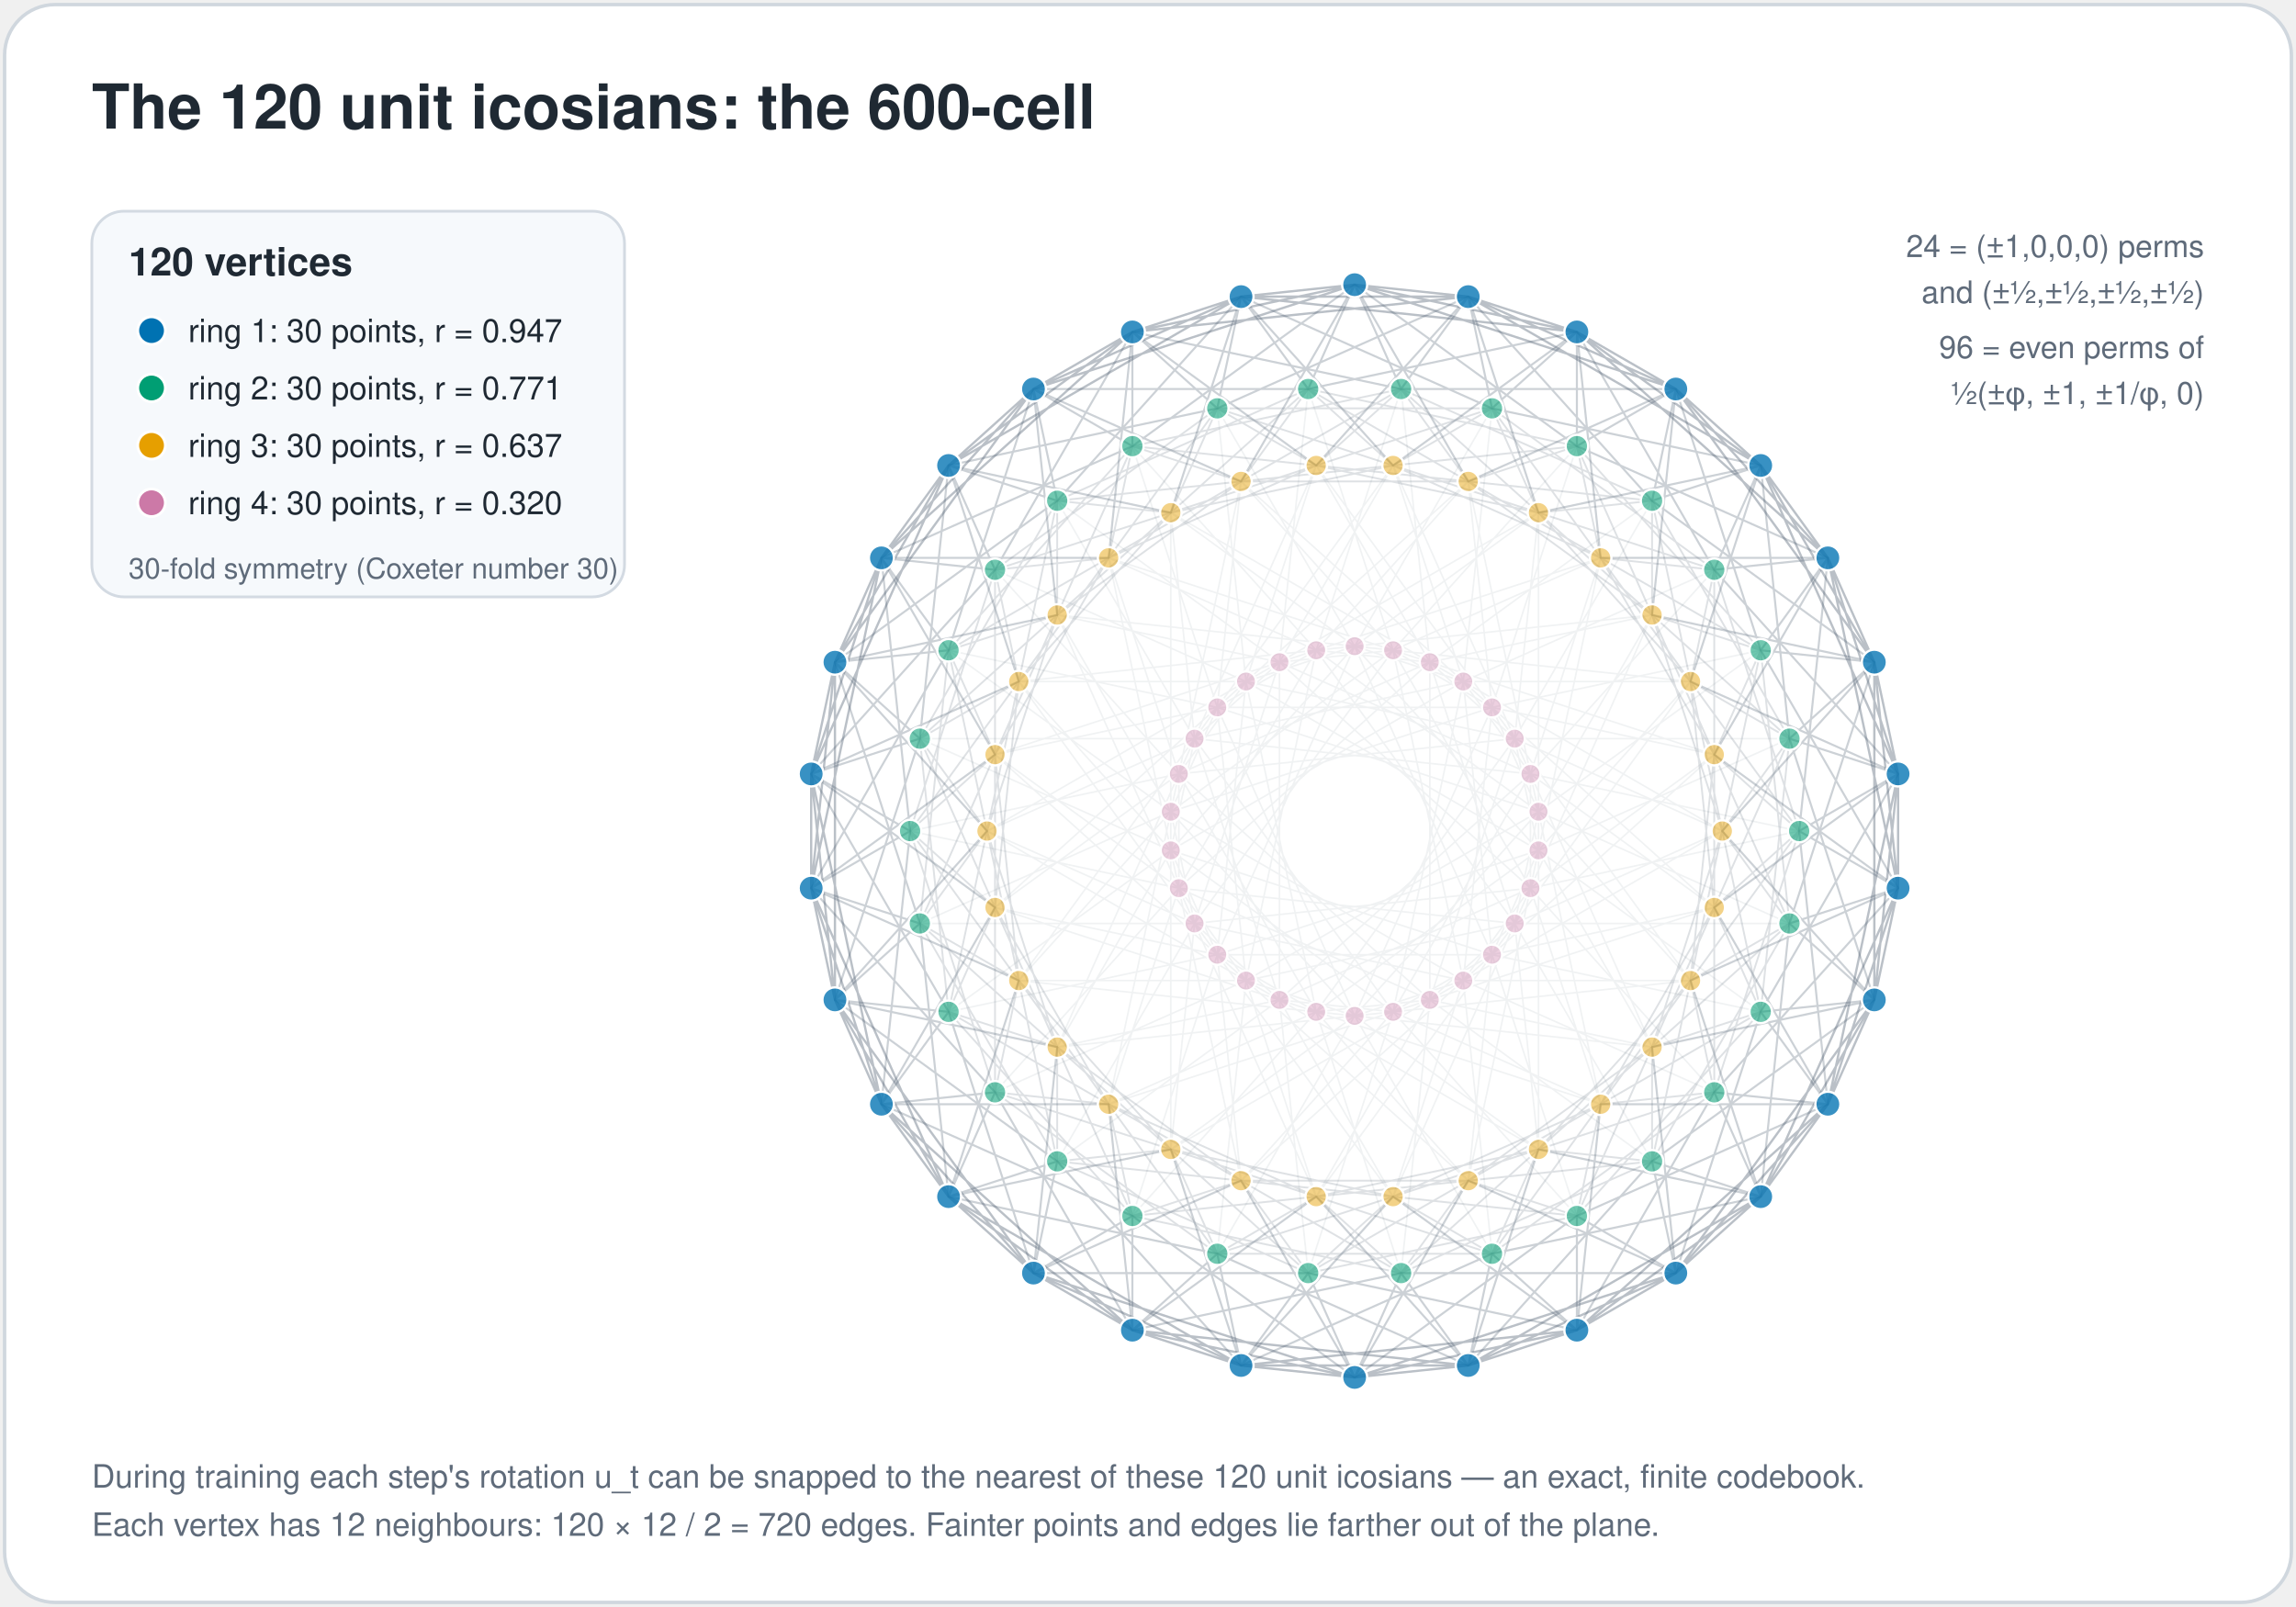
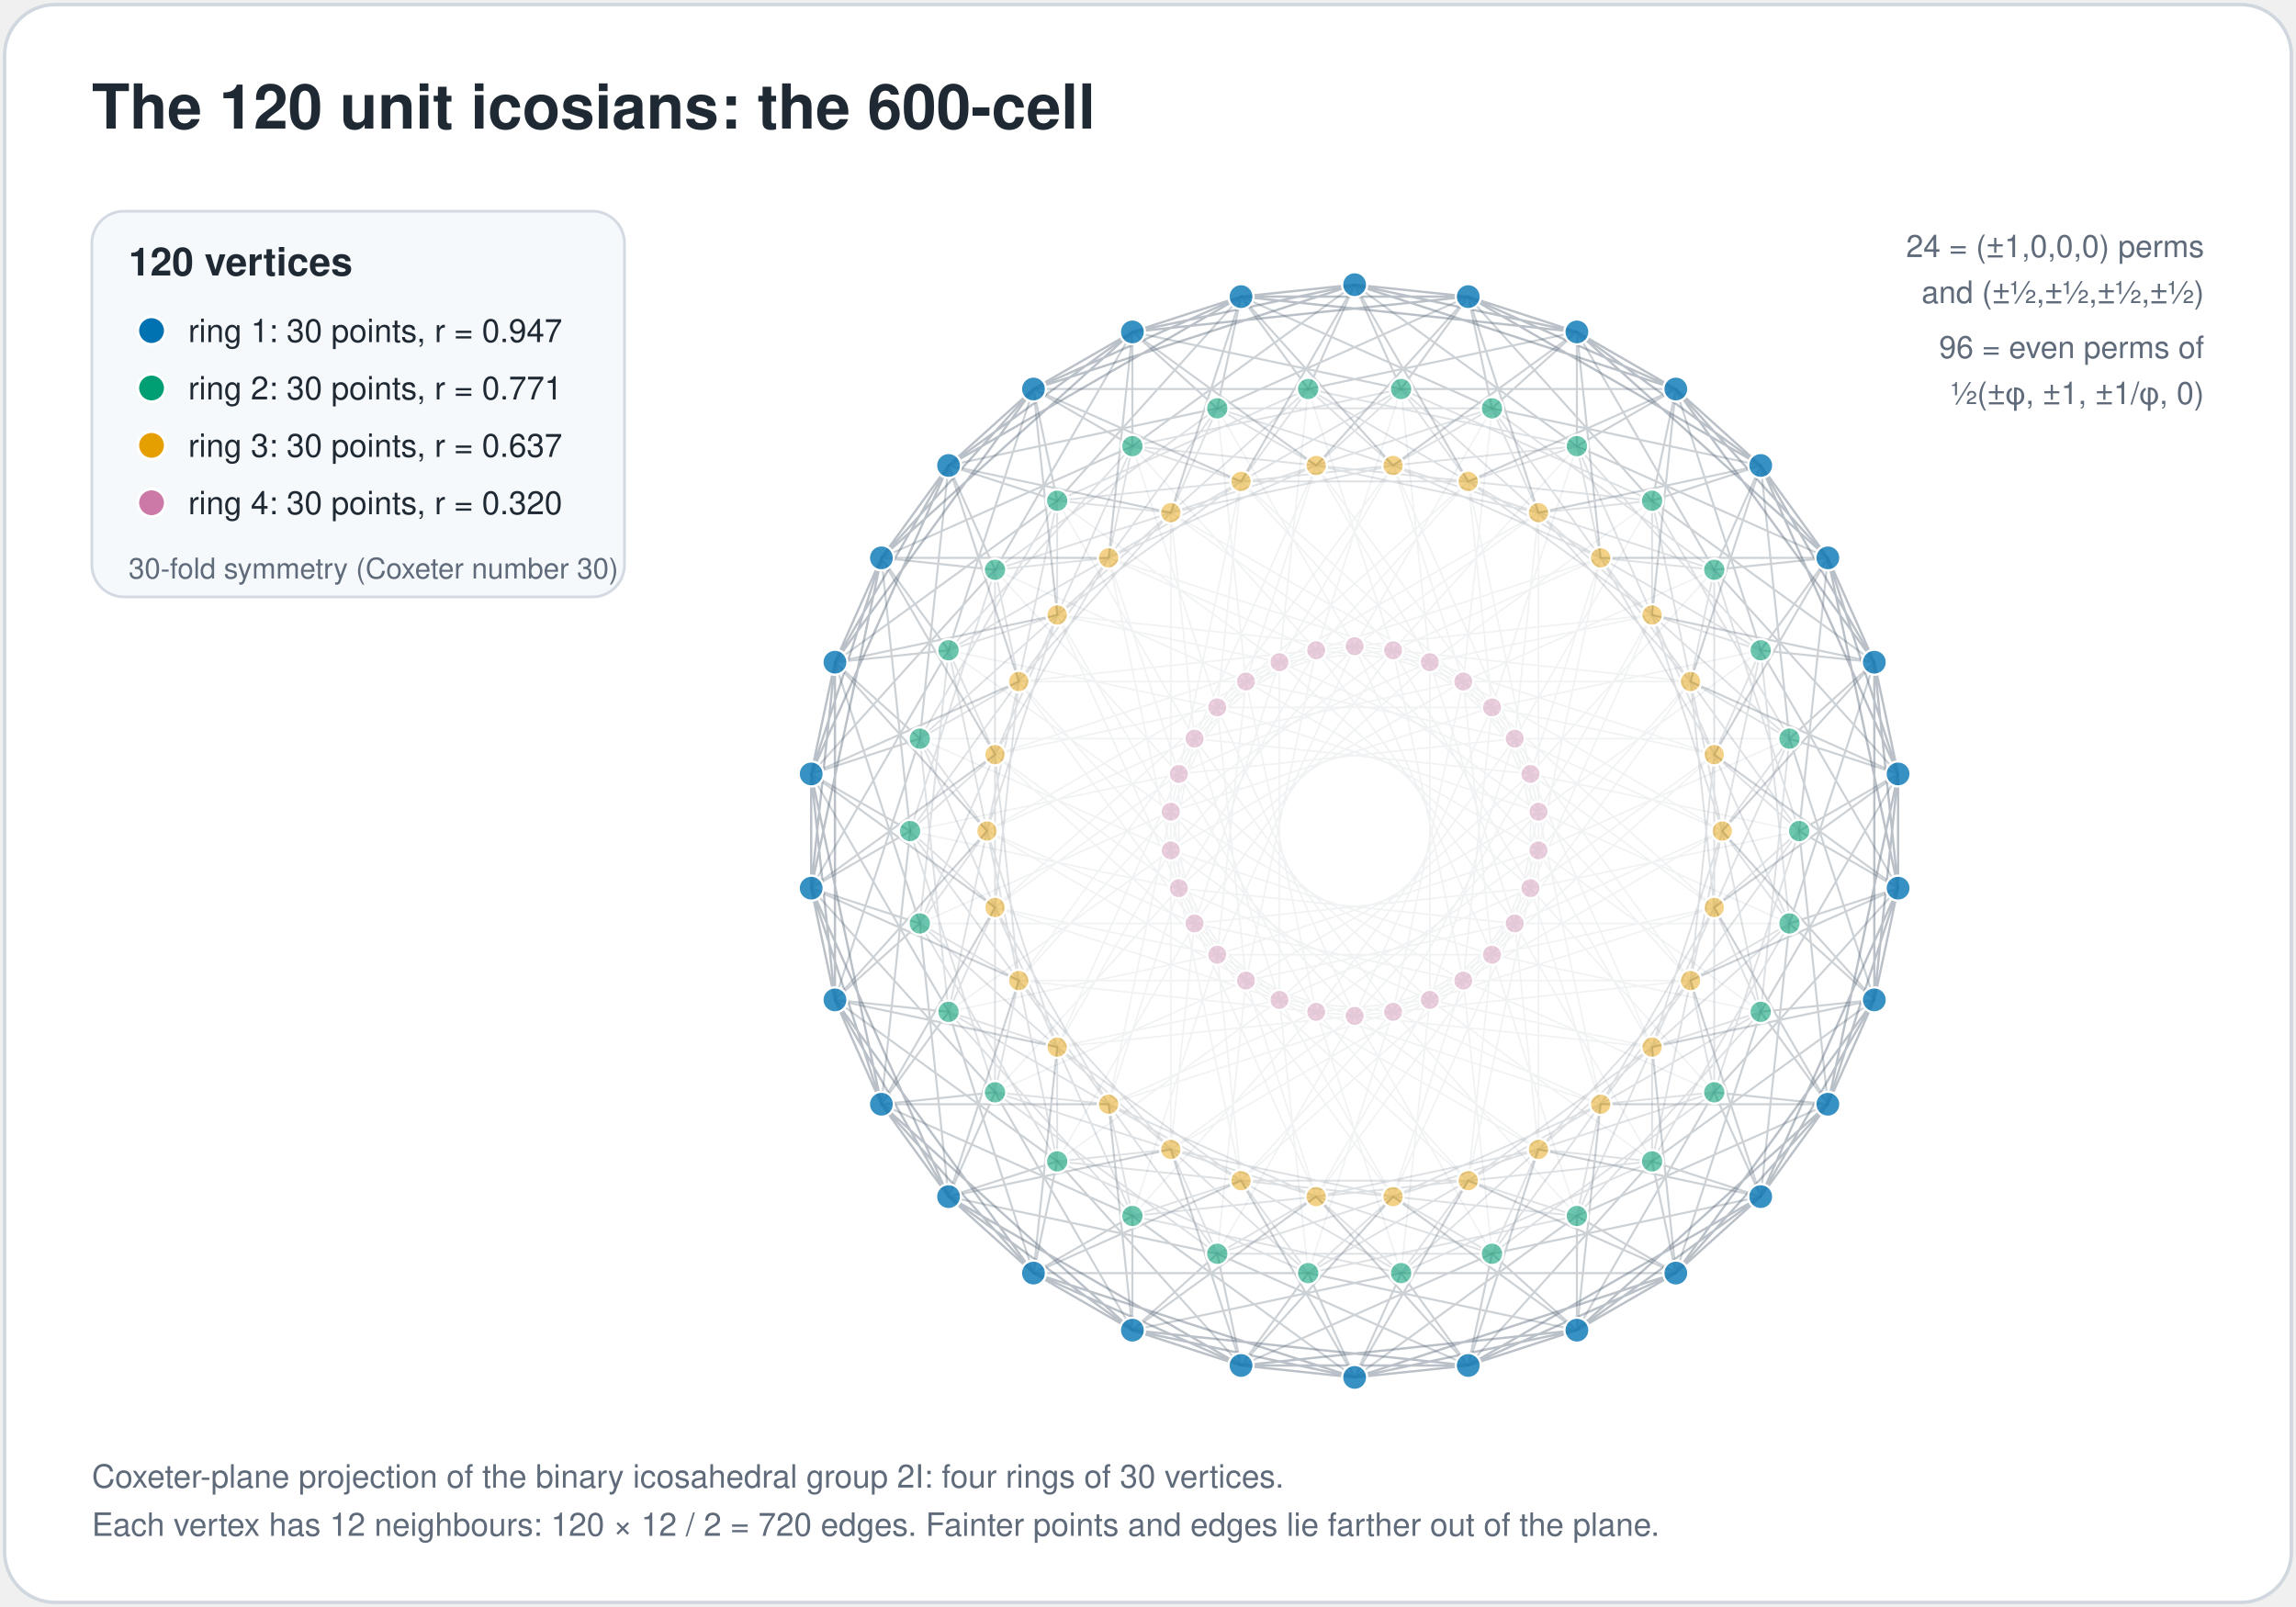
<svg xmlns="http://www.w3.org/2000/svg" viewBox="0 0 1000 700" width="900" height="630" role="img" aria-labelledby="t d" font-family="-apple-system, BlinkMacSystemFont, 'Segoe UI', Helvetica, Arial, 'DejaVu Sans', sans-serif">
  <rect x="2" y="2" width="996" height="696" rx="22" fill="#ffffff" stroke="#d0d7de" stroke-width="1.5" />
  <text x="40" y="56" font-size="27" font-weight="700" fill="#1f2933">The 120 unit icosians: the 600-cell</text>
  <path d="M400.62 321.75L509.93 370.42M400.62 321.75L520.28 321.75M413.13 440.75L509.93 370.42M413.13 440.75L530.17 415.87M443.71 296.87L509.93 370.42M443.71 296.87L530.17 415.87M443.71 296.87L590 281.49M443.71 296.87L542.68 296.87M429.87 362L520.28 321.75M429.87 362L557.26 435.55M429.87 362L557.26 288.45M429.87 362L520.28 402.25M460.45 456.12L509.93 370.42M460.45 456.12L520.28 321.75M460.45 456.12L557.26 435.55M460.45 456.12L606.74 440.75M460.45 218.12L520.28 321.75M460.45 218.12L557.26 288.45M509.93 370.42L509.93 223.32M509.93 370.42L520.28 321.75M509.93 370.42L530.17 415.87M509.93 370.42L540.52 514.29M509.93 370.42L590 281.49M509.93 370.42L606.74 440.75M509.93 370.42L637.32 296.87M509.93 370.42L649.83 415.87M509.93 223.32L520.28 321.75M509.93 223.32L590 281.49M509.93 223.32L637.32 296.87M520.28 321.75L557.26 435.55M520.28 321.75L557.26 288.45M520.28 321.75L606.74 440.75M520.28 321.75L606.74 202.75M520.28 321.75L637.32 296.87M520.28 321.75L666.57 337.12M433.37 395.29L530.17 415.87M433.37 395.29L542.68 296.87M433.37 395.29L513.43 337.12M433.37 395.29L573.26 440.75M400.62 402.25L520.28 402.25M400.62 402.25L509.93 353.58M433.37 248.2L542.68 296.87M433.37 248.2L513.43 337.12M460.45 505.88L557.26 435.55M460.45 505.88L520.28 402.25M530.17 415.87L540.52 514.29M530.17 415.87L590 281.49M530.17 415.87L493.2 529.67M530.17 415.87L542.68 296.87M530.17 415.87L649.83 415.87M530.17 415.87L573.26 440.75M530.17 415.87L639.48 514.29M530.17 415.87L670.07 370.42M460.45 267.88L557.26 288.45M460.45 267.88L520.28 402.25M460.45 267.88L509.93 353.58M460.45 267.88L606.74 283.25M540.52 514.29L606.74 440.75M540.52 514.29L649.83 415.87M530.17 177.87L590 281.49M530.17 177.87L542.68 296.87M557.26 435.55L557.26 288.45M557.26 435.55L606.74 440.75M557.26 435.55L520.28 402.25M557.26 435.55L569.76 554.55M557.26 435.55L666.57 337.12M557.26 435.55L606.74 521.25M557.26 435.55L666.57 386.88M557.26 435.55L697.15 481M590 281.49L637.32 296.87M590 281.49L542.68 296.87M590 281.49L649.83 415.87M590 281.49L649.83 177.87M590 281.49L670.07 370.42M590 281.49L670.07 223.32M590 281.49L736.29 296.87M557.26 288.45L606.74 202.75M557.26 288.45L520.28 402.25M557.26 288.45L569.76 169.45M557.26 288.45L666.57 337.12M557.26 288.45L606.74 283.25M557.26 288.45L666.57 386.88M557.26 288.45L697.15 243M606.74 440.75L637.32 296.87M606.74 440.75L569.76 554.55M606.74 440.75L649.83 415.87M606.74 440.75L666.57 337.12M606.74 440.75L686.8 529.67M606.74 440.75L697.15 481M606.74 440.75L746.63 395.29M606.74 202.75L637.32 296.87M606.74 202.75L666.57 337.12M637.32 296.87L649.83 415.87M637.32 296.87L649.83 177.87M637.32 296.87L666.57 337.12M637.32 296.87L736.29 296.87M637.32 296.87L746.63 395.29M637.32 296.87L746.63 248.2M396.39 362L513.43 337.12M396.39 362L513.43 386.88M413.13 283.25L509.93 353.58M413.13 283.25L530.17 308.13M493.2 529.67L573.26 440.75M542.68 296.87L513.43 337.12M542.68 296.87L573.26 440.75M542.68 296.87L573.26 202.75M542.68 296.87L670.07 370.42M542.68 296.87L670.07 223.32M542.68 296.87L659.72 321.75M520.28 402.25L509.93 500.68M520.28 402.25L509.93 353.58M520.28 402.25L606.74 521.25M520.28 402.25L606.74 283.25M520.28 402.25L666.57 386.88M520.28 402.25L637.32 427.13M569.76 169.45L606.74 283.25M649.83 415.87L639.48 514.29M649.83 415.87L670.07 370.42M649.83 415.87L686.8 529.67M649.83 415.87L736.29 296.87M649.83 415.87L746.63 395.29M649.83 415.87L766.87 440.75M666.57 337.12L666.57 386.88M666.57 337.12L697.15 481M666.57 337.12L697.15 243M666.57 337.12L746.63 395.29M666.57 337.12L746.63 248.2M666.57 337.12L783.61 362M433.37 475.8L513.43 386.88M433.37 475.8L542.68 427.13M433.37 328.71L513.43 386.88M433.37 328.71L530.17 308.13M433.37 328.71L542.68 427.13M433.37 328.71L573.26 283.25M482.85 481L513.43 337.12M482.85 481L573.26 440.75M482.85 481L513.43 386.88M482.85 481L622.74 435.55M443.71 427.13L509.93 353.58M443.71 427.13L530.17 308.13M443.71 427.13L542.68 427.13M443.71 427.13L590 442.51M482.85 243L513.43 337.12M482.85 243L513.43 386.88M482.85 243L573.26 283.25M482.85 243L622.74 288.45M513.43 337.12L573.26 440.75M513.43 337.12L573.26 202.75M513.43 337.12L513.43 386.88M513.43 337.12L659.72 321.75M513.43 337.12L622.74 435.55M513.43 337.12L622.74 288.45M509.93 500.68L509.93 353.58M509.93 500.68L637.32 427.13M509.93 500.68L590 442.51M493.2 194.33L530.17 308.13M493.2 194.33L573.26 283.25M573.26 440.75L639.48 514.29M573.26 440.75L670.07 370.42M573.26 440.75L610.24 554.55M573.26 440.75L659.72 321.75M573.26 440.75L622.74 435.55M573.26 440.75L719.55 456.12M509.93 353.58L540.52 209.71M509.93 353.58L606.74 283.25M509.93 353.58L530.17 308.13M509.93 353.58L637.32 427.13M509.93 353.58L590 442.51M509.93 353.58L649.83 308.13M573.26 202.75L659.72 321.75M573.26 202.75L622.74 288.45M540.52 209.71L606.74 283.25M540.52 209.71L530.17 308.13M540.52 209.71L649.83 308.13M639.48 514.29L670.07 370.42M606.74 521.25L666.57 386.88M606.74 521.25L637.32 427.13M670.07 370.42L670.07 223.32M670.07 370.42L736.29 296.87M670.07 370.42L659.72 321.75M670.07 370.42L766.87 440.75M670.07 370.42L719.55 456.12M670.07 370.42L779.38 321.75M606.74 283.25L666.57 386.88M606.74 283.25L697.15 243M606.74 283.25L637.32 427.13M606.74 283.25L686.8 194.33M606.74 283.25L649.83 308.13M606.74 283.25L746.63 328.71M670.07 223.32L659.72 321.75M666.57 386.88L697.15 481M666.57 386.88L697.15 243M666.57 386.88L637.32 427.13M666.57 386.88L783.61 362M666.57 386.88L746.63 475.8M666.57 386.88L746.63 328.71M513.43 386.88L542.68 427.13M513.43 386.88L573.26 521.25M513.43 386.88L573.26 283.25M513.43 386.88L622.74 435.55M513.43 386.88L622.74 288.45M513.43 386.88L659.72 402.25M530.17 546.13L542.68 427.13M530.17 546.13L590 442.51M530.17 308.13L542.68 427.13M530.17 308.13L573.26 283.25M530.17 308.13L590 442.51M530.17 308.13L639.48 209.71M530.17 308.13L649.83 308.13M530.17 308.13L670.07 353.58M610.24 554.55L622.74 435.55M610.24 169.45L573.26 283.25M610.24 169.45L622.74 288.45M659.72 321.75L622.74 435.55M659.72 321.75L622.74 288.45M659.72 321.75L719.55 456.12M659.72 321.75L719.55 218.12M659.72 321.75L779.38 321.75M659.72 321.75L750.13 362M637.32 427.13L590 442.51M637.32 427.13L649.83 546.13M637.32 427.13L649.83 308.13M637.32 427.13L746.63 475.8M637.32 427.13L746.63 328.71M637.32 427.13L736.29 427.13M686.8 194.33L649.83 308.13M542.68 427.13L573.26 521.25M542.68 427.13L573.26 283.25M542.68 427.13L590 442.51M542.68 427.13L659.72 402.25M542.68 427.13L670.07 500.68M542.68 427.13L670.07 353.58M573.26 521.25L622.74 435.55M573.26 521.25L659.72 402.25M573.26 283.25L622.74 288.45M573.26 283.25L639.48 209.71M573.26 283.25L659.72 402.25M573.26 283.25L670.07 353.58M573.26 283.25L719.55 267.88M622.74 435.55L622.74 288.45M622.74 435.55L719.55 456.12M622.74 435.55L659.72 402.25M622.74 435.55L719.55 505.88M622.74 435.55L750.13 362M590 442.51L649.83 546.13M590 442.51L649.83 308.13M590 442.51L670.07 500.68M590 442.51L670.07 353.58M590 442.51L736.29 427.13M622.74 288.45L719.55 218.12M622.74 288.45L659.72 402.25M622.74 288.45L719.55 267.88M622.74 288.45L750.13 362M639.48 209.71L649.83 308.13M639.48 209.71L670.07 353.58M649.83 308.13L746.63 328.71M649.83 308.13L670.07 353.58M649.83 308.13L736.29 427.13M649.83 308.13L766.87 283.25M659.72 402.25L670.07 500.68M659.72 402.25L670.07 353.58M659.72 402.25L719.55 505.88M659.72 402.25L719.55 267.88M659.72 402.25L750.13 362M659.72 402.25L779.38 402.25M670.07 500.68L670.07 353.58M670.07 353.58L719.55 267.88M670.07 353.58L736.29 427.13M670.07 353.58L766.87 283.25M670.07 353.58L779.38 402.25" fill="none" fill-opacity="1" stroke="#4a5b6e" stroke-width="0.7" stroke-opacity="0.08" stroke-linecap="round" stroke-linejoin="round" />
  <path d="M400.62 321.75L413.13 440.75M400.62 321.75L443.71 296.87M400.62 321.75L429.87 362M400.62 321.75L460.45 456.12M400.62 321.75L460.45 218.12M400.62 321.75L509.93 223.32M413.13 440.75L443.71 296.87M413.13 440.75L460.45 456.12M413.13 440.75L433.37 395.29M413.13 440.75L540.52 514.29M413.13 440.75L493.2 529.67M443.71 296.87L509.93 223.32M443.71 296.87L433.37 395.29M443.71 296.87L433.37 248.2M443.71 296.87L530.17 177.87M429.87 362L460.45 456.12M429.87 362L460.45 218.12M429.87 362L400.62 402.25M429.87 362L460.45 505.88M429.87 362L460.45 267.88M460.45 456.12L460.45 505.88M460.45 456.12L540.52 514.29M460.45 456.12L569.76 554.55M460.45 218.12L509.93 223.32M460.45 218.12L460.45 267.88M460.45 218.12L606.74 202.75M460.45 218.12L569.76 169.45M509.93 223.32L530.17 177.87M509.93 223.32L606.74 202.75M509.93 223.32L649.83 177.87M433.37 395.29L433.37 248.2M433.37 395.29L396.39 362M433.37 395.29L493.2 529.67M433.37 395.29L482.85 481M400.62 402.25L460.45 505.88M400.62 402.25L460.45 267.88M400.62 402.25L413.13 283.25M400.62 402.25L443.71 427.13M400.62 402.25L509.93 500.68M433.37 248.2L530.17 177.87M433.37 248.2L396.39 362M433.37 248.2L482.85 243M433.37 248.2L573.26 202.75M460.45 505.88L569.76 554.55M460.45 505.88L509.93 500.68M460.45 505.88L606.74 521.25M460.45 267.88L413.13 283.25M460.45 267.88L569.76 169.45M460.45 267.88L540.52 209.71M540.52 514.29L493.2 529.67M540.52 514.29L569.76 554.55M540.52 514.29L639.48 514.29M540.52 514.29L686.8 529.67M530.17 177.87L649.83 177.87M530.17 177.87L573.26 202.75M530.17 177.87L670.07 223.32M606.74 202.75L569.76 169.45M606.74 202.75L649.83 177.87M606.74 202.75L697.15 243M606.74 202.75L746.63 248.2M396.39 362L433.37 475.8M396.39 362L433.37 328.71M396.39 362L482.85 481M396.39 362L482.85 243M413.13 283.25L433.37 328.71M413.13 283.25L443.71 427.13M413.13 283.25L493.2 194.33M413.13 283.25L540.52 209.71M493.2 529.67L482.85 481M493.2 529.67L639.48 514.29M493.2 529.67L610.24 554.55M569.76 554.55L606.74 521.25M569.76 554.55L686.8 529.67M569.76 554.55L697.15 481M569.76 169.45L540.52 209.71M569.76 169.45L697.15 243M569.76 169.45L686.8 194.33M649.83 177.87L670.07 223.32M649.83 177.87L736.29 296.87M649.83 177.87L746.63 248.2M433.37 475.8L433.37 328.71M433.37 475.8L482.85 481M433.37 475.8L443.71 427.13M433.37 475.8L530.17 546.13M433.37 475.8L573.26 521.25M433.37 328.71L443.71 427.13M433.37 328.71L482.85 243M433.37 328.71L493.2 194.33M482.85 481L610.24 554.55M482.85 481L573.26 521.25M443.71 427.13L509.93 500.68M443.71 427.13L530.17 546.13M482.85 243L493.2 194.33M482.85 243L573.26 202.75M482.85 243L610.24 169.45M509.93 500.68L606.74 521.25M509.93 500.68L530.17 546.13M509.93 500.68L649.83 546.13M493.2 194.33L540.52 209.71M493.2 194.33L610.24 169.45M493.2 194.33L639.48 209.71M573.26 202.75L670.07 223.32M573.26 202.75L610.24 169.45M573.26 202.75L719.55 218.12M540.52 209.71L686.8 194.33M540.52 209.71L639.48 209.71M639.48 514.29L686.8 529.67M639.48 514.29L610.24 554.55M639.48 514.29L766.87 440.75M639.48 514.29L719.55 456.12M606.74 521.25L697.15 481M606.74 521.25L649.83 546.13M606.74 521.25L746.63 475.8M686.8 529.67L697.15 481M686.8 529.67L746.63 395.29M686.8 529.67L766.87 440.75M670.07 223.32L736.29 296.87M670.07 223.32L719.55 218.12M670.07 223.32L779.38 321.75M697.15 481L746.63 395.29M697.15 481L783.61 362M697.15 481L746.63 475.8M736.29 296.87L746.63 395.29M736.29 296.87L746.63 248.2M736.29 296.87L766.87 440.75M736.29 296.87L779.38 321.75M697.15 243L746.63 248.2M697.15 243L686.8 194.33M697.15 243L783.61 362M697.15 243L746.63 328.71M746.63 395.29L746.63 248.2M746.63 395.29L766.87 440.75M746.63 395.29L783.61 362M746.63 248.2L783.61 362M530.17 546.13L573.26 521.25M530.17 546.13L649.83 546.13M530.17 546.13L670.07 500.68M610.24 554.55L573.26 521.25M610.24 554.55L719.55 456.12M610.24 554.55L719.55 505.88M610.24 169.45L639.48 209.71M610.24 169.45L719.55 218.12M610.24 169.45L719.55 267.88M686.8 194.33L639.48 209.71M686.8 194.33L746.63 328.71M686.8 194.33L766.87 283.25M766.87 440.75L719.55 456.12M766.87 440.75L779.38 321.75M783.61 362L746.63 475.8M783.61 362L746.63 328.71M573.26 521.25L670.07 500.68M573.26 521.25L719.55 505.88M649.83 546.13L746.63 475.8M649.83 546.13L670.07 500.68M649.83 546.13L736.29 427.13M639.48 209.71L719.55 267.88M639.48 209.71L766.87 283.25M719.55 456.12L779.38 321.75M719.55 456.12L719.55 505.88M719.55 456.12L750.13 362M719.55 218.12L779.38 321.75M719.55 218.12L719.55 267.88M719.55 218.12L750.13 362M746.63 475.8L746.63 328.71M746.63 475.8L736.29 427.13M779.38 321.75L750.13 362M746.63 328.71L736.29 427.13M746.63 328.71L766.87 283.25M670.07 500.68L719.55 505.88M670.07 500.68L736.29 427.13M670.07 500.68L779.38 402.25M719.55 505.88L750.13 362M719.55 505.88L779.38 402.25M719.55 267.88L750.13 362M719.55 267.88L766.87 283.25M719.55 267.88L779.38 402.25M750.13 362L779.38 402.25M736.29 427.13L766.87 283.25M736.29 427.13L779.38 402.25M766.87 283.25L779.38 402.25" fill="none" fill-opacity="1" stroke="#4a5b6e" stroke-width="0.8" stroke-opacity="0.18" stroke-linecap="round" stroke-linejoin="round" />
  <path d="M400.62 321.75L353.3 337.12M400.62 321.75L363.65 435.55M400.62 321.75L363.65 288.45M400.62 321.75L413.13 202.75M353.3 337.12L413.13 440.75M353.3 337.12L443.71 296.87M353.3 337.12L433.37 395.29M353.3 337.12L433.37 248.2M353.3 337.12L396.39 362M363.65 435.55L413.13 440.75M363.65 435.55L429.87 362M363.65 435.55L460.45 456.12M363.65 435.55L400.62 402.25M363.65 435.55L460.45 505.88M363.65 288.45L429.87 362M363.65 288.45L460.45 218.12M363.65 288.45L400.62 402.25M363.65 288.45L460.45 267.88M363.65 288.45L413.13 283.25M413.13 440.75L383.89 481M413.13 440.75L450.11 554.55M413.13 202.75L443.71 296.87M413.13 202.75L460.45 218.12M413.13 202.75L509.93 223.32M413.13 202.75L433.37 248.2M413.13 202.75L530.17 177.87M460.45 456.12L450.11 554.55M460.45 218.12L450.11 169.45M460.45 218.12L540.52 129.2M509.93 223.32L540.52 129.2M353.3 386.88L400.62 402.25M353.3 386.88L396.39 362M353.3 386.88L413.13 283.25M353.3 386.88L433.37 475.8M353.3 386.88L433.37 328.71M353.3 386.88L443.71 427.13M383.89 481L433.37 395.29M383.89 481L396.39 362M383.89 481L493.2 529.67M383.89 481L433.37 475.8M383.89 481L482.85 481M383.89 243L433.37 248.2M383.89 243L396.39 362M383.89 243L413.13 283.25M383.89 243L433.37 328.71M383.89 243L482.85 243M383.89 243L493.2 194.33M400.62 402.25L413.13 521.25M450.11 554.55L460.45 505.88M450.11 554.55L540.52 514.29M450.11 554.55L493.2 529.67M450.11 554.55L569.76 554.55M433.37 248.2L493.2 144.58M460.45 505.88L413.13 521.25M460.45 505.88L540.52 594.8M450.11 169.45L460.45 267.88M450.11 169.45L413.13 283.25M450.11 169.45L569.76 169.45M450.11 169.45L493.2 194.33M450.11 169.45L540.52 209.71M540.52 514.29L590 600M530.17 177.87L540.52 129.2M530.17 177.87L493.2 144.58M530.17 177.87L639.48 129.2M540.52 129.2L606.74 202.75M540.52 129.2L569.76 169.45M540.52 129.2L649.83 177.87M606.74 202.75L686.8 144.58M413.13 521.25L433.37 475.8M413.13 521.25L443.71 427.13M413.13 521.25L509.93 500.68M413.13 521.25L530.17 546.13M493.2 529.67L493.2 579.42M493.2 529.67L590 600M493.2 144.58L482.85 243M493.2 144.58L493.2 194.33M493.2 144.58L573.26 202.75M493.2 144.58L610.24 169.45M569.76 554.55L540.52 594.8M569.76 554.55L590 600M569.76 554.55L686.8 579.42M569.76 169.45L590 124M569.76 169.45L686.8 144.58M649.83 177.87L639.48 129.2M649.83 177.87L686.8 144.58M649.83 177.87L766.87 202.75M433.37 475.8L493.2 579.42M482.85 481L493.2 579.42M493.2 579.42L530.17 546.13M493.2 579.42L610.24 554.55M493.2 579.42L573.26 521.25M509.93 500.68L540.52 594.8M540.52 594.8L606.74 521.25M540.52 594.8L530.17 546.13M540.52 594.8L649.83 546.13M493.2 194.33L590 124M590 600L639.48 514.29M590 600L686.8 529.67M590 600L610.24 554.55M573.26 202.75L639.48 129.2M540.52 209.71L590 124M639.48 514.29L729.89 554.55M606.74 521.25L686.8 579.42M590 124L610.24 169.45M590 124L686.8 194.33M590 124L639.48 209.71M686.8 529.67L686.8 579.42M686.8 529.67L729.89 554.55M686.8 529.67L796.11 481M639.48 129.2L670.07 223.32M639.48 129.2L610.24 169.45M639.48 129.2L719.55 218.12M670.07 223.32L766.87 202.75M697.15 481L686.8 579.42M697.15 481L796.11 481M686.8 144.58L697.15 243M686.8 144.58L746.63 248.2M686.8 144.58L686.8 194.33M736.29 296.87L766.87 202.75M736.29 296.87L826.7 337.12M697.15 243L796.11 243M746.63 395.29L796.11 481M746.63 395.29L826.7 337.12M746.63 248.2L766.87 202.75M746.63 248.2L796.11 243M746.63 248.2L826.7 337.12M530.17 546.13L639.48 594.8M610.24 554.55L639.48 594.8M610.24 554.55L729.89 554.55M610.24 169.45L729.89 169.45M686.8 579.42L649.83 546.13M686.8 579.42L746.63 475.8M686.8 194.33L729.89 169.45M686.8 194.33L796.11 243M766.87 440.75L729.89 554.55M766.87 440.75L796.11 481M766.87 440.75L826.7 337.12M766.87 440.75L816.35 435.55M766.87 202.75L719.55 218.12M766.87 202.75L779.38 321.75M783.61 362L796.11 481M783.61 362L796.11 243M783.61 362L826.7 337.12M783.61 362L826.7 386.88M573.26 521.25L639.48 594.8M639.48 594.8L649.83 546.13M639.48 594.8L670.07 500.68M639.48 594.8L719.55 505.88M649.83 546.13L766.87 521.25M639.48 209.71L729.89 169.45M719.55 456.12L729.89 554.55M719.55 456.12L816.35 435.55M729.89 554.55L719.55 505.88M719.55 218.12L729.89 169.45M719.55 218.12L816.35 288.45M746.63 475.8L796.11 481M746.63 475.8L766.87 521.25M746.63 475.8L826.7 386.88M729.89 169.45L719.55 267.88M729.89 169.45L766.87 283.25M779.38 321.75L826.7 337.12M779.38 321.75L816.35 435.55M779.38 321.75L816.35 288.45M746.63 328.71L796.11 243M746.63 328.71L826.7 386.88M796.11 243L766.87 283.25M670.07 500.68L766.87 521.25M719.55 505.88L766.87 521.25M719.55 505.88L816.35 435.55M719.55 267.88L816.35 288.45M750.13 362L816.35 435.55M750.13 362L816.35 288.45M736.29 427.13L766.87 521.25M736.29 427.13L826.7 386.88M766.87 521.25L779.38 402.25M766.87 283.25L816.35 288.45M766.87 283.25L826.7 386.88M816.35 435.55L779.38 402.25M816.35 288.45L779.38 402.25M826.7 386.88L779.38 402.25" fill="none" fill-opacity="1" stroke="#4a5b6e" stroke-width="0.9" stroke-opacity="0.28" stroke-linecap="round" stroke-linejoin="round" />
  <path d="M353.3 337.12L363.65 435.55M353.3 337.12L363.65 288.45M353.3 337.12L413.13 202.75M353.3 337.12L353.3 386.88M353.3 337.12L383.89 481M353.3 337.12L383.89 243M363.65 435.55L363.65 288.45M363.65 435.55L353.3 386.88M363.65 435.55L383.89 481M363.65 435.55L450.11 554.55M363.65 435.55L413.13 521.25M363.65 288.45L413.13 202.75M363.65 288.45L353.3 386.88M363.65 288.45L383.89 243M363.65 288.45L450.11 169.45M413.13 202.75L383.89 243M413.13 202.75L450.11 169.45M413.13 202.75L540.52 129.2M413.13 202.75L493.2 144.58M353.3 386.88L383.89 481M353.3 386.88L383.89 243M353.3 386.88L413.13 521.25M383.89 481L450.11 554.55M383.89 481L413.13 521.25M383.89 481L493.2 579.42M383.89 243L450.11 169.45M383.89 243L493.2 144.58M450.11 554.55L413.13 521.25M450.11 554.55L493.2 579.42M450.11 554.55L540.52 594.8M450.11 554.55L590 600M450.11 169.45L540.52 129.2M450.11 169.45L493.2 144.58M450.11 169.45L590 124M540.52 129.2L493.2 144.58M540.52 129.2L590 124M540.52 129.2L639.48 129.2M540.52 129.2L686.8 144.58M413.13 521.25L493.2 579.42M413.13 521.25L540.52 594.8M493.2 144.58L590 124M493.2 144.58L639.48 129.2M493.2 579.42L540.52 594.8M493.2 579.42L590 600M493.2 579.42L639.48 594.8M540.52 594.8L590 600M540.52 594.8L686.8 579.42M540.52 594.8L639.48 594.8M590 600L686.8 579.42M590 600L639.48 594.8M590 600L729.89 554.55M590 124L639.48 129.2M590 124L686.8 144.58M590 124L729.89 169.45M639.48 129.2L686.8 144.58M639.48 129.2L766.87 202.75M639.48 129.2L729.89 169.45M686.8 144.58L766.87 202.75M686.8 144.58L729.89 169.45M686.8 144.58L796.11 243M686.8 579.42L639.48 594.8M686.8 579.42L729.89 554.55M686.8 579.42L796.11 481M686.8 579.42L766.87 521.25M766.87 202.75L729.89 169.45M766.87 202.75L796.11 243M766.87 202.75L826.7 337.12M766.87 202.75L816.35 288.45M639.48 594.8L729.89 554.55M639.48 594.8L766.87 521.25M729.89 554.55L796.11 481M729.89 554.55L766.87 521.25M729.89 554.55L816.35 435.55M729.89 169.45L796.11 243M729.89 169.45L816.35 288.45M796.11 481L826.7 337.12M796.11 481L766.87 521.25M796.11 481L816.35 435.55M796.11 481L826.7 386.88M796.11 243L826.7 337.12M796.11 243L816.35 288.45M796.11 243L826.7 386.88M826.7 337.12L816.35 435.55M826.7 337.12L816.35 288.45M826.7 337.12L826.7 386.88M766.87 521.25L816.35 435.55M766.87 521.25L826.7 386.88M816.35 435.55L816.35 288.45M816.35 435.55L826.7 386.88M816.35 288.45L826.7 386.88" fill="none" fill-opacity="1" stroke="#4a5b6e" stroke-width="1" stroke-opacity="0.38" stroke-linecap="round" stroke-linejoin="round" />
  <circle cx="557.26" cy="435.55" r="4.4" fill="#CC79A7" fill-opacity="0.35" stroke="#fff" stroke-width="1" stroke-opacity="1" />
  <circle cx="606.74" cy="440.75" r="4.4" fill="#CC79A7" fill-opacity="0.35" stroke="#fff" stroke-width="1" stroke-opacity="1" />
  <circle cx="542.68" cy="296.87" r="4.4" fill="#CC79A7" fill-opacity="0.35" stroke="#fff" stroke-width="1" stroke-opacity="1" />
  <circle cx="513.43" cy="337.12" r="4.4" fill="#CC79A7" fill-opacity="0.35" stroke="#fff" stroke-width="1" stroke-opacity="1" />
  <circle cx="666.57" cy="386.88" r="4.4" fill="#CC79A7" fill-opacity="0.35" stroke="#fff" stroke-width="1" stroke-opacity="1" />
  <circle cx="637.32" cy="427.13" r="4.4" fill="#CC79A7" fill-opacity="0.35" stroke="#fff" stroke-width="1" stroke-opacity="1" />
  <circle cx="573.26" cy="283.25" r="4.4" fill="#CC79A7" fill-opacity="0.35" stroke="#fff" stroke-width="1" stroke-opacity="1" />
  <circle cx="622.74" cy="288.45" r="4.4" fill="#CC79A7" fill-opacity="0.35" stroke="#fff" stroke-width="1" stroke-opacity="1" />
  <circle cx="509.93" cy="370.42" r="4.4" fill="#CC79A7" fill-opacity="0.35" stroke="#fff" stroke-width="1" stroke-opacity="1" />
  <circle cx="530.17" cy="415.87" r="4.4" fill="#CC79A7" fill-opacity="0.35" stroke="#fff" stroke-width="1" stroke-opacity="1" />
  <circle cx="590" cy="281.49" r="4.4" fill="#CC79A7" fill-opacity="0.35" stroke="#fff" stroke-width="1" stroke-opacity="1" />
  <circle cx="637.32" cy="296.87" r="4.4" fill="#CC79A7" fill-opacity="0.35" stroke="#fff" stroke-width="1" stroke-opacity="1" />
  <circle cx="520.28" cy="402.25" r="4.4" fill="#CC79A7" fill-opacity="0.35" stroke="#fff" stroke-width="1" stroke-opacity="1" />
  <circle cx="649.83" cy="415.87" r="4.4" fill="#CC79A7" fill-opacity="0.35" stroke="#fff" stroke-width="1" stroke-opacity="1" />
  <circle cx="666.57" cy="337.12" r="4.4" fill="#CC79A7" fill-opacity="0.35" stroke="#fff" stroke-width="1" stroke-opacity="1" />
  <circle cx="509.93" cy="353.58" r="4.4" fill="#CC79A7" fill-opacity="0.35" stroke="#fff" stroke-width="1" stroke-opacity="1" />
  <circle cx="670.07" cy="370.42" r="4.4" fill="#CC79A7" fill-opacity="0.35" stroke="#fff" stroke-width="1" stroke-opacity="1" />
  <circle cx="513.43" cy="386.88" r="4.4" fill="#CC79A7" fill-opacity="0.35" stroke="#fff" stroke-width="1" stroke-opacity="1" />
  <circle cx="530.17" cy="308.13" r="4.4" fill="#CC79A7" fill-opacity="0.35" stroke="#fff" stroke-width="1" stroke-opacity="1" />
  <circle cx="659.72" cy="321.75" r="4.4" fill="#CC79A7" fill-opacity="0.35" stroke="#fff" stroke-width="1" stroke-opacity="1" />
  <circle cx="542.68" cy="427.13" r="4.4" fill="#CC79A7" fill-opacity="0.35" stroke="#fff" stroke-width="1" stroke-opacity="1" />
  <circle cx="590" cy="442.51" r="4.4" fill="#CC79A7" fill-opacity="0.35" stroke="#fff" stroke-width="1" stroke-opacity="1" />
  <circle cx="649.83" cy="308.13" r="4.4" fill="#CC79A7" fill-opacity="0.35" stroke="#fff" stroke-width="1" stroke-opacity="1" />
  <circle cx="670.07" cy="353.58" r="4.4" fill="#CC79A7" fill-opacity="0.35" stroke="#fff" stroke-width="1" stroke-opacity="1" />
  <circle cx="520.28" cy="321.75" r="4.4" fill="#CC79A7" fill-opacity="0.35" stroke="#fff" stroke-width="1" stroke-opacity="1" />
  <circle cx="557.26" cy="288.45" r="4.4" fill="#CC79A7" fill-opacity="0.35" stroke="#fff" stroke-width="1" stroke-opacity="1" />
  <circle cx="573.26" cy="440.75" r="4.4" fill="#CC79A7" fill-opacity="0.35" stroke="#fff" stroke-width="1" stroke-opacity="1" />
  <circle cx="606.74" cy="283.25" r="4.4" fill="#CC79A7" fill-opacity="0.35" stroke="#fff" stroke-width="1" stroke-opacity="1" />
  <circle cx="622.74" cy="435.55" r="4.4" fill="#CC79A7" fill-opacity="0.35" stroke="#fff" stroke-width="1" stroke-opacity="1" />
  <circle cx="659.72" cy="402.25" r="4.4" fill="#CC79A7" fill-opacity="0.35" stroke="#fff" stroke-width="1" stroke-opacity="1" />
  <circle cx="540.52" cy="514.29" r="4.7" fill="#E69F00" fill-opacity="0.47" stroke="#fff" stroke-width="1" stroke-opacity="1" />
  <circle cx="482.85" cy="243" r="4.7" fill="#E69F00" fill-opacity="0.47" stroke="#fff" stroke-width="1" stroke-opacity="1" />
  <circle cx="573.26" cy="202.75" r="4.7" fill="#E69F00" fill-opacity="0.47" stroke="#fff" stroke-width="1" stroke-opacity="1" />
  <circle cx="606.74" cy="521.25" r="4.7" fill="#E69F00" fill-opacity="0.47" stroke="#fff" stroke-width="1" stroke-opacity="1" />
  <circle cx="697.15" cy="481" r="4.7" fill="#E69F00" fill-opacity="0.47" stroke="#fff" stroke-width="1" stroke-opacity="1" />
  <circle cx="639.48" cy="209.71" r="4.7" fill="#E69F00" fill-opacity="0.47" stroke="#fff" stroke-width="1" stroke-opacity="1" />
  <circle cx="443.71" cy="296.87" r="4.7" fill="#E69F00" fill-opacity="0.47" stroke="#fff" stroke-width="1" stroke-opacity="1" />
  <circle cx="460.45" cy="456.12" r="4.7" fill="#E69F00" fill-opacity="0.47" stroke="#fff" stroke-width="1" stroke-opacity="1" />
  <circle cx="433.37" cy="395.29" r="4.7" fill="#E69F00" fill-opacity="0.47" stroke="#fff" stroke-width="1" stroke-opacity="1" />
  <circle cx="433.37" cy="328.71" r="4.7" fill="#E69F00" fill-opacity="0.47" stroke="#fff" stroke-width="1" stroke-opacity="1" />
  <circle cx="443.71" cy="427.13" r="4.7" fill="#E69F00" fill-opacity="0.47" stroke="#fff" stroke-width="1" stroke-opacity="1" />
  <circle cx="509.93" cy="500.68" r="4.7" fill="#E69F00" fill-opacity="0.47" stroke="#fff" stroke-width="1" stroke-opacity="1" />
  <circle cx="670.07" cy="223.32" r="4.7" fill="#E69F00" fill-opacity="0.47" stroke="#fff" stroke-width="1" stroke-opacity="1" />
  <circle cx="736.29" cy="296.87" r="4.7" fill="#E69F00" fill-opacity="0.47" stroke="#fff" stroke-width="1" stroke-opacity="1" />
  <circle cx="746.63" cy="395.29" r="4.7" fill="#E69F00" fill-opacity="0.47" stroke="#fff" stroke-width="1" stroke-opacity="1" />
  <circle cx="746.63" cy="328.71" r="4.7" fill="#E69F00" fill-opacity="0.47" stroke="#fff" stroke-width="1" stroke-opacity="1" />
  <circle cx="719.55" cy="267.88" r="4.7" fill="#E69F00" fill-opacity="0.47" stroke="#fff" stroke-width="1" stroke-opacity="1" />
  <circle cx="736.29" cy="427.13" r="4.7" fill="#E69F00" fill-opacity="0.47" stroke="#fff" stroke-width="1" stroke-opacity="1" />
  <circle cx="482.85" cy="481" r="4.7" fill="#E69F00" fill-opacity="0.47" stroke="#fff" stroke-width="1" stroke-opacity="1" />
  <circle cx="540.52" cy="209.71" r="4.7" fill="#E69F00" fill-opacity="0.47" stroke="#fff" stroke-width="1" stroke-opacity="1" />
  <circle cx="639.48" cy="514.29" r="4.7" fill="#E69F00" fill-opacity="0.47" stroke="#fff" stroke-width="1" stroke-opacity="1" />
  <circle cx="697.15" cy="243" r="4.7" fill="#E69F00" fill-opacity="0.47" stroke="#fff" stroke-width="1" stroke-opacity="1" />
  <circle cx="429.87" cy="362" r="4.7" fill="#E69F00" fill-opacity="0.47" stroke="#fff" stroke-width="1" stroke-opacity="1" />
  <circle cx="509.93" cy="223.32" r="4.7" fill="#E69F00" fill-opacity="0.47" stroke="#fff" stroke-width="1" stroke-opacity="1" />
  <circle cx="670.07" cy="500.68" r="4.7" fill="#E69F00" fill-opacity="0.47" stroke="#fff" stroke-width="1" stroke-opacity="1" />
  <circle cx="750.13" cy="362" r="4.7" fill="#E69F00" fill-opacity="0.47" stroke="#fff" stroke-width="1" stroke-opacity="1" />
  <circle cx="460.45" cy="267.88" r="4.7" fill="#E69F00" fill-opacity="0.47" stroke="#fff" stroke-width="1" stroke-opacity="1" />
  <circle cx="606.74" cy="202.75" r="4.7" fill="#E69F00" fill-opacity="0.47" stroke="#fff" stroke-width="1" stroke-opacity="1" />
  <circle cx="573.26" cy="521.25" r="4.7" fill="#E69F00" fill-opacity="0.47" stroke="#fff" stroke-width="1" stroke-opacity="1" />
  <circle cx="719.55" cy="456.12" r="4.7" fill="#E69F00" fill-opacity="0.47" stroke="#fff" stroke-width="1" stroke-opacity="1" />
  <circle cx="569.76" cy="554.55" r="4.92" fill="#009E73" fill-opacity="0.56" stroke="#fff" stroke-width="1" stroke-opacity="1" />
  <circle cx="610.24" cy="169.45" r="4.92" fill="#009E73" fill-opacity="0.56" stroke="#fff" stroke-width="1" stroke-opacity="1" />
  <circle cx="460.45" cy="505.88" r="4.92" fill="#009E73" fill-opacity="0.56" stroke="#fff" stroke-width="1" stroke-opacity="1" />
  <circle cx="719.55" cy="218.12" r="4.92" fill="#009E73" fill-opacity="0.56" stroke="#fff" stroke-width="1" stroke-opacity="1" />
  <circle cx="413.13" cy="440.75" r="4.92" fill="#009E73" fill-opacity="0.56" stroke="#fff" stroke-width="1" stroke-opacity="1" />
  <circle cx="433.37" cy="248.2" r="4.92" fill="#009E73" fill-opacity="0.56" stroke="#fff" stroke-width="1" stroke-opacity="1" />
  <circle cx="530.17" cy="177.87" r="4.92" fill="#009E73" fill-opacity="0.56" stroke="#fff" stroke-width="1" stroke-opacity="1" />
  <circle cx="396.39" cy="362" r="4.92" fill="#009E73" fill-opacity="0.56" stroke="#fff" stroke-width="1" stroke-opacity="1" />
  <circle cx="433.37" cy="475.8" r="4.92" fill="#009E73" fill-opacity="0.56" stroke="#fff" stroke-width="1" stroke-opacity="1" />
  <circle cx="493.2" cy="194.33" r="4.92" fill="#009E73" fill-opacity="0.56" stroke="#fff" stroke-width="1" stroke-opacity="1" />
  <circle cx="686.8" cy="529.67" r="4.92" fill="#009E73" fill-opacity="0.56" stroke="#fff" stroke-width="1" stroke-opacity="1" />
  <circle cx="746.63" cy="248.2" r="4.92" fill="#009E73" fill-opacity="0.56" stroke="#fff" stroke-width="1" stroke-opacity="1" />
  <circle cx="783.61" cy="362" r="4.92" fill="#009E73" fill-opacity="0.56" stroke="#fff" stroke-width="1" stroke-opacity="1" />
  <circle cx="649.83" cy="546.13" r="4.92" fill="#009E73" fill-opacity="0.56" stroke="#fff" stroke-width="1" stroke-opacity="1" />
  <circle cx="746.63" cy="475.8" r="4.92" fill="#009E73" fill-opacity="0.56" stroke="#fff" stroke-width="1" stroke-opacity="1" />
  <circle cx="766.87" cy="283.25" r="4.92" fill="#009E73" fill-opacity="0.56" stroke="#fff" stroke-width="1" stroke-opacity="1" />
  <circle cx="400.62" cy="321.75" r="4.92" fill="#009E73" fill-opacity="0.56" stroke="#fff" stroke-width="1" stroke-opacity="1" />
  <circle cx="400.62" cy="402.25" r="4.92" fill="#009E73" fill-opacity="0.56" stroke="#fff" stroke-width="1" stroke-opacity="1" />
  <circle cx="413.13" cy="283.25" r="4.92" fill="#009E73" fill-opacity="0.56" stroke="#fff" stroke-width="1" stroke-opacity="1" />
  <circle cx="493.2" cy="529.67" r="4.92" fill="#009E73" fill-opacity="0.56" stroke="#fff" stroke-width="1" stroke-opacity="1" />
  <circle cx="649.83" cy="177.87" r="4.92" fill="#009E73" fill-opacity="0.56" stroke="#fff" stroke-width="1" stroke-opacity="1" />
  <circle cx="530.17" cy="546.13" r="4.92" fill="#009E73" fill-opacity="0.56" stroke="#fff" stroke-width="1" stroke-opacity="1" />
  <circle cx="686.8" cy="194.33" r="4.92" fill="#009E73" fill-opacity="0.56" stroke="#fff" stroke-width="1" stroke-opacity="1" />
  <circle cx="766.87" cy="440.75" r="4.92" fill="#009E73" fill-opacity="0.56" stroke="#fff" stroke-width="1" stroke-opacity="1" />
  <circle cx="779.38" cy="321.75" r="4.92" fill="#009E73" fill-opacity="0.56" stroke="#fff" stroke-width="1" stroke-opacity="1" />
  <circle cx="779.38" cy="402.25" r="4.92" fill="#009E73" fill-opacity="0.56" stroke="#fff" stroke-width="1" stroke-opacity="1" />
  <circle cx="569.76" cy="169.45" r="4.92" fill="#009E73" fill-opacity="0.56" stroke="#fff" stroke-width="1" stroke-opacity="1" />
  <circle cx="610.24" cy="554.55" r="4.92" fill="#009E73" fill-opacity="0.56" stroke="#fff" stroke-width="1" stroke-opacity="1" />
  <circle cx="460.45" cy="218.12" r="4.92" fill="#009E73" fill-opacity="0.56" stroke="#fff" stroke-width="1" stroke-opacity="1" />
  <circle cx="719.55" cy="505.88" r="4.92" fill="#009E73" fill-opacity="0.56" stroke="#fff" stroke-width="1" stroke-opacity="1" />
  <circle cx="540.52" cy="594.8" r="5.46" fill="#0072B2" fill-opacity="0.78" stroke="#fff" stroke-width="1" stroke-opacity="1" />
  <circle cx="639.48" cy="129.2" r="5.46" fill="#0072B2" fill-opacity="0.78" stroke="#fff" stroke-width="1" stroke-opacity="1" />
  <circle cx="450.11" cy="554.55" r="5.46" fill="#0072B2" fill-opacity="0.78" stroke="#fff" stroke-width="1" stroke-opacity="1" />
  <circle cx="493.2" cy="144.58" r="5.46" fill="#0072B2" fill-opacity="0.78" stroke="#fff" stroke-width="1" stroke-opacity="1" />
  <circle cx="686.8" cy="579.42" r="5.46" fill="#0072B2" fill-opacity="0.78" stroke="#fff" stroke-width="1" stroke-opacity="1" />
  <circle cx="729.89" cy="169.45" r="5.46" fill="#0072B2" fill-opacity="0.78" stroke="#fff" stroke-width="1" stroke-opacity="1" />
  <circle cx="353.3" cy="337.12" r="5.46" fill="#0072B2" fill-opacity="0.78" stroke="#fff" stroke-width="1" stroke-opacity="1" />
  <circle cx="363.65" cy="435.55" r="5.46" fill="#0072B2" fill-opacity="0.78" stroke="#fff" stroke-width="1" stroke-opacity="1" />
  <circle cx="353.3" cy="386.88" r="5.46" fill="#0072B2" fill-opacity="0.78" stroke="#fff" stroke-width="1" stroke-opacity="1" />
  <circle cx="383.89" cy="481" r="5.46" fill="#0072B2" fill-opacity="0.78" stroke="#fff" stroke-width="1" stroke-opacity="1" />
  <circle cx="383.89" cy="243" r="5.46" fill="#0072B2" fill-opacity="0.78" stroke="#fff" stroke-width="1" stroke-opacity="1" />
  <circle cx="413.13" cy="521.25" r="5.46" fill="#0072B2" fill-opacity="0.78" stroke="#fff" stroke-width="1" stroke-opacity="1" />
  <circle cx="493.2" cy="579.42" r="5.46" fill="#0072B2" fill-opacity="0.78" stroke="#fff" stroke-width="1" stroke-opacity="1" />
  <circle cx="590" cy="600" r="5.46" fill="#0072B2" fill-opacity="0.78" stroke="#fff" stroke-width="1" stroke-opacity="1" />
  <circle cx="590" cy="124" r="5.46" fill="#0072B2" fill-opacity="0.78" stroke="#fff" stroke-width="1" stroke-opacity="1" />
  <circle cx="686.8" cy="144.58" r="5.46" fill="#0072B2" fill-opacity="0.78" stroke="#fff" stroke-width="1" stroke-opacity="1" />
  <circle cx="766.87" cy="202.75" r="5.46" fill="#0072B2" fill-opacity="0.78" stroke="#fff" stroke-width="1" stroke-opacity="1" />
  <circle cx="796.11" cy="481" r="5.46" fill="#0072B2" fill-opacity="0.78" stroke="#fff" stroke-width="1" stroke-opacity="1" />
  <circle cx="796.11" cy="243" r="5.46" fill="#0072B2" fill-opacity="0.78" stroke="#fff" stroke-width="1" stroke-opacity="1" />
  <circle cx="826.7" cy="337.12" r="5.46" fill="#0072B2" fill-opacity="0.78" stroke="#fff" stroke-width="1" stroke-opacity="1" />
  <circle cx="816.35" cy="288.45" r="5.46" fill="#0072B2" fill-opacity="0.78" stroke="#fff" stroke-width="1" stroke-opacity="1" />
  <circle cx="826.7" cy="386.88" r="5.46" fill="#0072B2" fill-opacity="0.78" stroke="#fff" stroke-width="1" stroke-opacity="1" />
  <circle cx="413.13" cy="202.75" r="5.46" fill="#0072B2" fill-opacity="0.78" stroke="#fff" stroke-width="1" stroke-opacity="1" />
  <circle cx="540.52" cy="129.2" r="5.46" fill="#0072B2" fill-opacity="0.78" stroke="#fff" stroke-width="1" stroke-opacity="1" />
  <circle cx="639.48" cy="594.8" r="5.46" fill="#0072B2" fill-opacity="0.78" stroke="#fff" stroke-width="1" stroke-opacity="1" />
  <circle cx="766.87" cy="521.25" r="5.46" fill="#0072B2" fill-opacity="0.78" stroke="#fff" stroke-width="1" stroke-opacity="1" />
  <circle cx="363.65" cy="288.45" r="5.46" fill="#0072B2" fill-opacity="0.78" stroke="#fff" stroke-width="1" stroke-opacity="1" />
  <circle cx="450.11" cy="169.45" r="5.46" fill="#0072B2" fill-opacity="0.78" stroke="#fff" stroke-width="1" stroke-opacity="1" />
  <circle cx="729.89" cy="554.55" r="5.46" fill="#0072B2" fill-opacity="0.78" stroke="#fff" stroke-width="1" stroke-opacity="1" />
  <circle cx="816.35" cy="435.55" r="5.46" fill="#0072B2" fill-opacity="0.78" stroke="#fff" stroke-width="1" stroke-opacity="1" />
  <rect x="40" y="92" width="232" height="168" rx="14" fill="#f6f9fc" fill-opacity="1" stroke="#d3dae2" stroke-width="1.2" stroke-opacity="1" />
  <text x="56" y="120" font-size="17" fill="#1f2933" fill-opacity="1" text-anchor="start" font-weight="bold">120 vertices</text>
  <circle cx="66" cy="144" r="6" fill="#0072B2" fill-opacity="1" stroke="#fff" stroke-width="1.2" stroke-opacity="1" />
  <text x="82" y="149" font-size="14" fill="#1f2933" fill-opacity="1" text-anchor="start" font-weight="normal">ring 1: 30 points, r = 0.947</text>
  <circle cx="66" cy="169" r="6" fill="#009E73" fill-opacity="1" stroke="#fff" stroke-width="1.2" stroke-opacity="1" />
  <text x="82" y="174" font-size="14" fill="#1f2933" fill-opacity="1" text-anchor="start" font-weight="normal">ring 2: 30 points, r = 0.771</text>
  <circle cx="66" cy="194" r="6" fill="#E69F00" fill-opacity="1" stroke="#fff" stroke-width="1.2" stroke-opacity="1" />
  <text x="82" y="199" font-size="14" fill="#1f2933" fill-opacity="1" text-anchor="start" font-weight="normal">ring 3: 30 points, r = 0.637</text>
  <circle cx="66" cy="219" r="6" fill="#CC79A7" fill-opacity="1" stroke="#fff" stroke-width="1.2" stroke-opacity="1" />
  <text x="82" y="224" font-size="14" fill="#1f2933" fill-opacity="1" text-anchor="start" font-weight="normal">ring 4: 30 points, r = 0.320</text>
  <text x="56" y="252" font-size="12.5" fill="#5f6b7a" fill-opacity="1" text-anchor="start" font-weight="normal">30-fold symmetry (Coxeter number 30)</text>
  <text x="960" y="112" font-size="13.5" fill="#5f6b7a" fill-opacity="1" text-anchor="end" font-weight="normal">24 = (±1,0,0,0) perms</text>
  <text x="960" y="132" font-size="13.5" fill="#5f6b7a" fill-opacity="1" text-anchor="end" font-weight="normal">  and (±½,±½,±½,±½)</text>
  <text x="960" y="156" font-size="13.5" fill="#5f6b7a" fill-opacity="1" text-anchor="end" font-weight="normal">96 = even perms of</text>
  <text x="960" y="176" font-size="13.5" fill="#5f6b7a" fill-opacity="1" text-anchor="end" font-weight="normal">½(±φ, ±1, ±1/φ, 0)</text>
-   <text x="40" y="648" font-size="14" fill="#5f6b7a">During training each step's rotation u_t can be snapped to the nearest of these 120 unit icosians — an exact, finite codebook.</text>
+   <text x="40" y="648" font-size="14" fill="#5f6b7a">Coxeter-plane projection of the binary icosahedral group 2I: four rings of 30 vertices.</text>
  <text x="40" y="669" font-size="14" fill="#5f6b7a">Each vertex has 12 neighbours: 120 × 12 / 2 = 720 edges. Fainter points and edges lie farther out of the plane.</text>
</svg>
